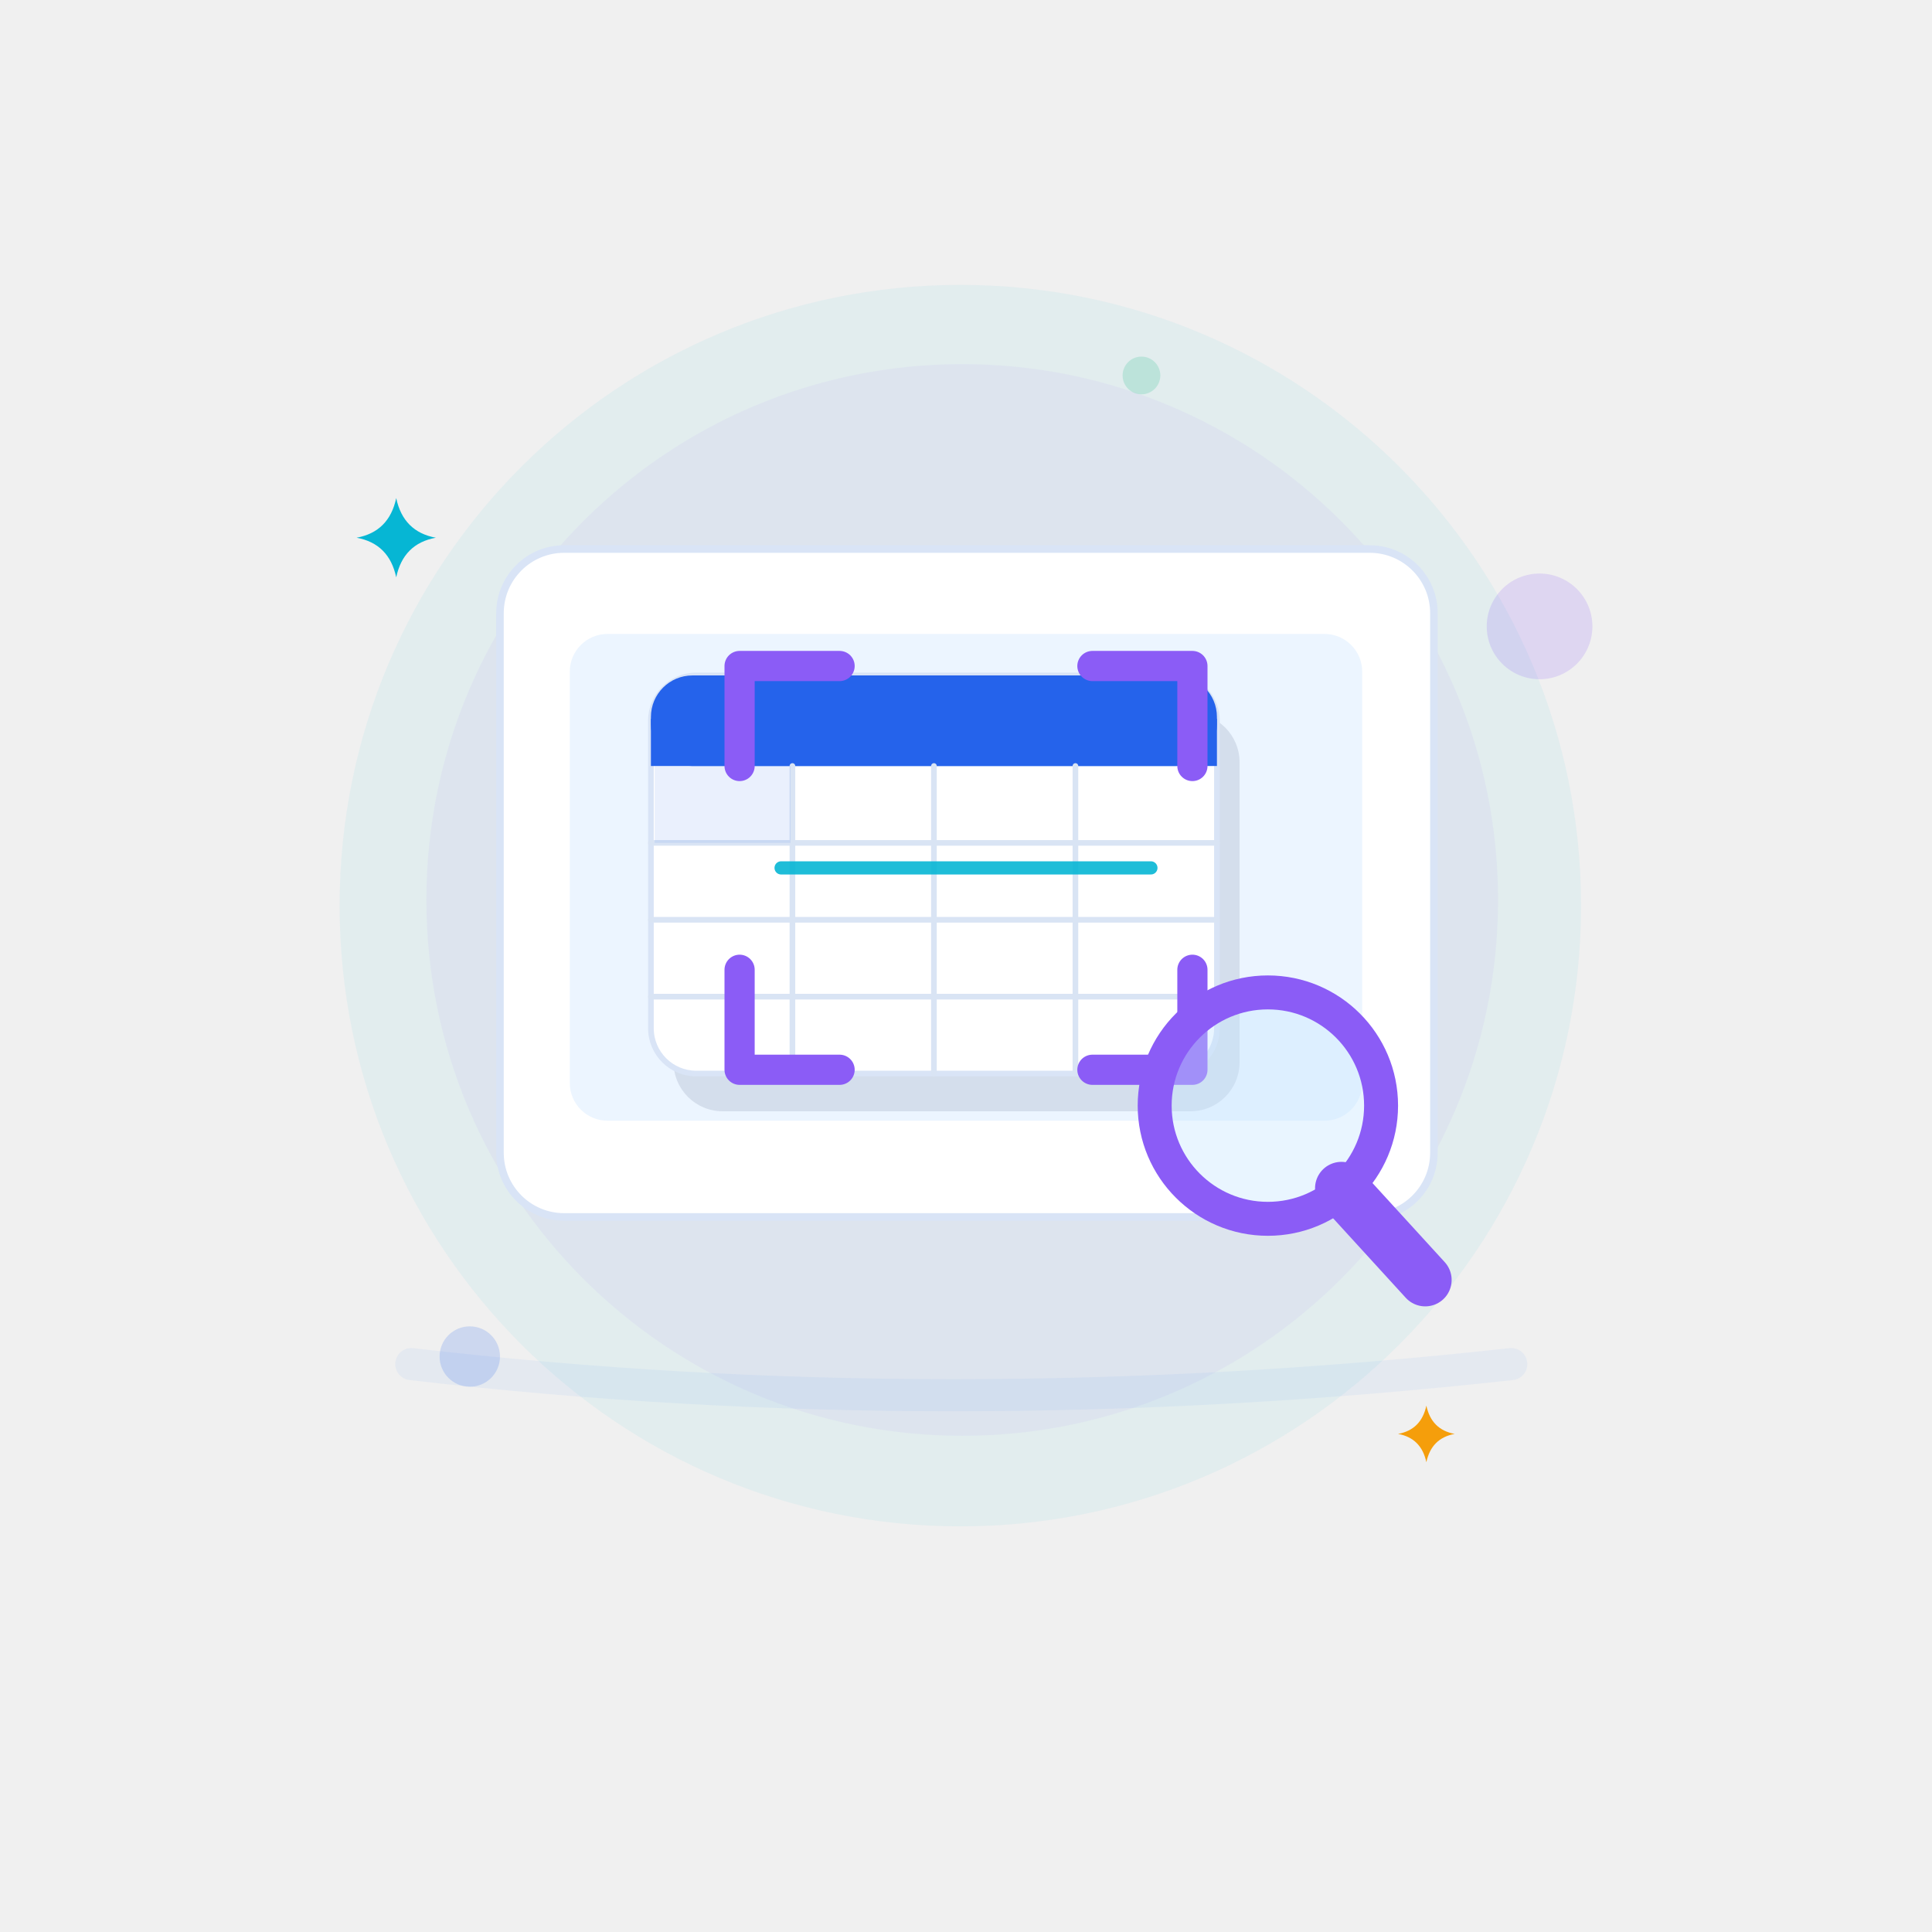
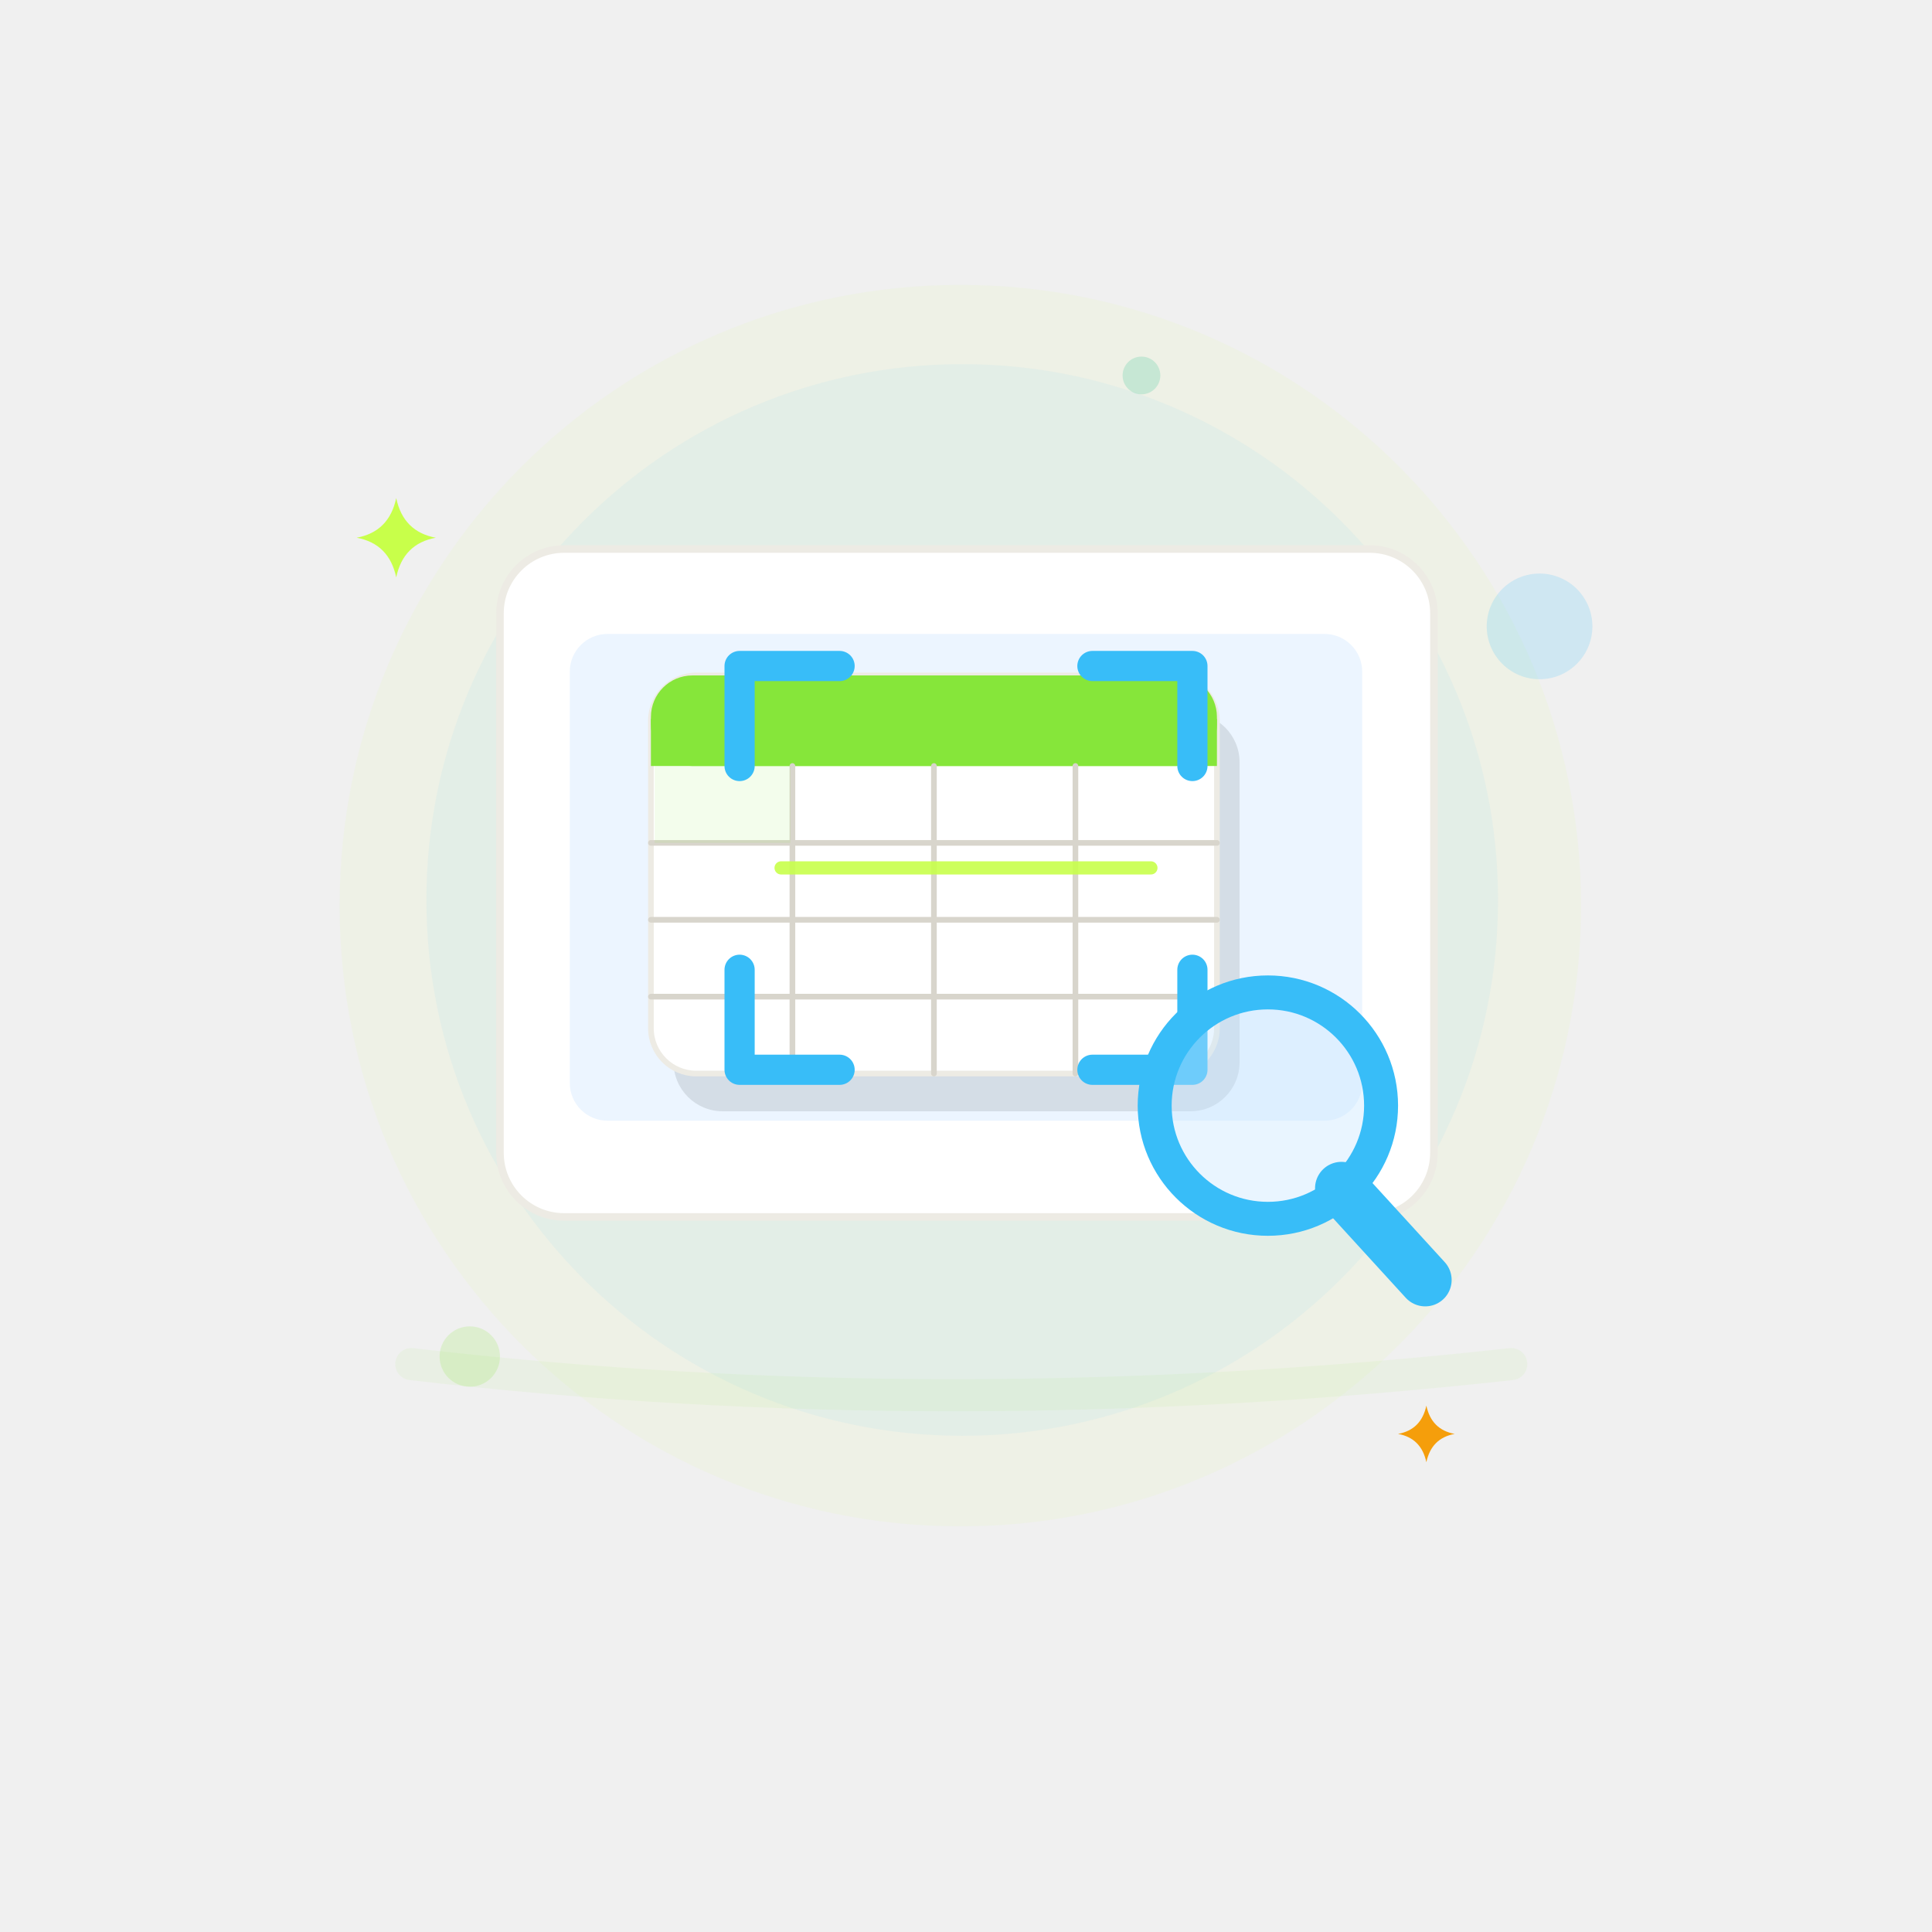
<svg xmlns="http://www.w3.org/2000/svg" width="1024" height="1024" viewBox="0 0 1024 1024" role="img" aria-label="Dytava: empty-ocr">
  <defs>
    <linearGradient id="gradBlue" x1="0" y1="0" x2="1" y2="1">
-       <stop offset="0" stop-color="#06B6D4" />
-       <stop offset=".53" stop-color="#3B82F6" />
-       <stop offset="1" stop-color="#2563EB" />
+       <stop offset="0" stop-color="#C8FF4A" />
+       <stop offset=".53" stop-color="#86E63A" />
+       <stop offset="1" stop-color="#86E63A" />
    </linearGradient>
    <linearGradient id="gradPurple" x1="0" y1="0" x2="1" y2="1">
-       <stop offset="0" stop-color="#A78BFA" />
-       <stop offset="1" stop-color="#7C3AED" />
+       <stop offset="0" stop-color="#BAE6FD" />
+       <stop offset="1" stop-color="#38BDF8" />
    </linearGradient>
    <linearGradient id="gradCyan" x1="0" y1="0" x2="1" y2="1">
-       <stop offset="0" stop-color="#8CEBFF" />
-       <stop offset=".5" stop-color="#22C3EC" />
-       <stop offset="1" stop-color="#2563EB" />
+       <stop offset="0" stop-color="#E2FF85" />
+       <stop offset=".5" stop-color="#C8FF4A" />
+       <stop offset="1" stop-color="#86E63A" />
    </linearGradient>
    <linearGradient id="gradWhite" x1="0" y1="0" x2="1" y2="1">
      <stop offset="0" stop-color="#FFFFFF" />
-       <stop offset="1" stop-color="#EEF5FF" />
+       <stop offset="1" stop-color="#EDEBE4" />
    </linearGradient>
  </defs>
  <g>
-     <circle cx="509" cy="480" r="329" fill="#06B6D4" opacity="0.06" stroke="none" stroke-width="0" />
-     <circle cx="510" cy="477" r="284" fill="#8B5CF6" opacity="0.06" stroke="none" stroke-width="0" />
-     <path d="M218 723Q501 756 801 723" fill="none" stroke="#3B82F6" stroke-width="17" stroke-linecap="round" stroke-linejoin="round" opacity="0.07" />
-     <path d="M210 264 Q213.78 281.85 231 285 Q213.78 288.15 210 306 Q206.22 288.15 189 285 Q206.22 281.85 210 264Z" fill="#06B6D4" stroke="none" stroke-width="0" stroke-linecap="round" stroke-linejoin="round" opacity="1" />
-     <circle cx="816" cy="332" r="28" fill="#8B5CF6" opacity="0.18" stroke="none" stroke-width="0" />
+     <circle cx="509" cy="480" r="329" fill="#C8FF4A" opacity="0.06" stroke="none" stroke-width="0" />
+     <circle cx="510" cy="477" r="284" fill="#38BDF8" opacity="0.06" stroke="none" stroke-width="0" />
+     <path d="M218 723Q501 756 801 723" fill="none" stroke="#86E63A" stroke-width="17" stroke-linecap="round" stroke-linejoin="round" opacity="0.07" />
+     <path d="M210 264 Q213.78 281.85 231 285 Q213.78 288.15 210 306 Q206.22 288.15 189 285 Q206.22 281.85 210 264Z" fill="#C8FF4A" stroke="none" stroke-width="0" stroke-linecap="round" stroke-linejoin="round" opacity="1" />
+     <circle cx="816" cy="332" r="28" fill="#38BDF8" opacity="0.18" stroke="none" stroke-width="0" />
    <path d="M756 745 Q758.7 757.75 771 760 Q758.7 762.25 756 775 Q753.3 762.25 741 760 Q753.3 757.75 756 745Z" fill="#F59E0B" stroke="none" stroke-width="0" stroke-linecap="round" stroke-linejoin="round" opacity="1" />
-     <circle cx="249" cy="719" r="16" fill="#2563EB" opacity="0.18" stroke="none" stroke-width="0" />
+     <circle cx="249" cy="719" r="16" fill="#86E63A" opacity="0.18" stroke="none" stroke-width="0" />
    <circle cx="605" cy="199" r="10" fill="#10B981" opacity="0.18" stroke="none" stroke-width="0" />
-     <rect x="265" y="291" width="495" height="354" rx="34" fill="white" stroke="#D9E4F6" stroke-width="4" opacity="1" />
+     <rect x="265" y="291" width="495" height="354" rx="34" fill="white" stroke="#EDEBE4" stroke-width="4" opacity="1" />
    <rect x="302" y="336" width="420" height="258" rx="20" fill="#ECF5FF" stroke="none" stroke-width="0" opacity="1" />
-     <rect x="357" y="378" width="300" height="211" rx="26" fill="#142253" stroke="none" stroke-width="0" opacity="0.11" />
-     <rect x="345" y="358" width="300" height="211" rx="24" fill="white" stroke="#D9E4F6" stroke-width="3" opacity="1" />
-     <rect x="345" y="358" width="300" height="48" rx="22" fill="#2563EB" stroke="none" stroke-width="0" opacity="1" />
-     <rect x="345" y="381" width="300" height="25" rx="0" fill="#2563EB" stroke="none" stroke-width="0" opacity="1" />
-     <path d="M420.0 406 L420.0 569" stroke="#D9E4F4" stroke-width="3" stroke-linecap="round" opacity="1" fill="none" />
-     <path d="M495.0 406 L495.0 569" stroke="#D9E4F4" stroke-width="3" stroke-linecap="round" opacity="1" fill="none" />
-     <path d="M570.0 406 L570.0 569" stroke="#D9E4F4" stroke-width="3" stroke-linecap="round" opacity="1" fill="none" />
-     <path d="M345 446.75 L645 446.75" stroke="#D9E4F4" stroke-width="3" stroke-linecap="round" opacity="1" fill="none" />
-     <path d="M345 487.5 L645 487.5" stroke="#D9E4F4" stroke-width="3" stroke-linecap="round" opacity="1" fill="none" />
-     <path d="M345 528.25 L645 528.25" stroke="#D9E4F4" stroke-width="3" stroke-linecap="round" opacity="1" fill="none" />
-     <rect x="347" y="406" width="72.0" height="40.75" rx="0" fill="#2563EB" stroke="none" stroke-width="0" opacity="0.1" />
-     <path d="M392.0 406.0V353.0H445.0" fill="none" stroke="#8B5CF6" stroke-width="16" stroke-linecap="round" stroke-linejoin="round" opacity="1" />
-     <path d="M632.0 406.0V353.0H579.0" fill="none" stroke="#8B5CF6" stroke-width="16" stroke-linecap="round" stroke-linejoin="round" opacity="1" />
-     <path d="M392.0 514.0V567.0H445.0" fill="none" stroke="#8B5CF6" stroke-width="16" stroke-linecap="round" stroke-linejoin="round" opacity="1" />
-     <path d="M632.0 514.0V567.0H579.0" fill="none" stroke="#8B5CF6" stroke-width="16" stroke-linecap="round" stroke-linejoin="round" opacity="1" />
-     <path d="M414.0 460 L610.0 460" stroke="#06B6D4" stroke-width="7" stroke-linecap="round" opacity="0.9" fill="none" />
+     <rect x="357" y="378" width="300" height="211" rx="26" fill="#0F1A1C" stroke="none" stroke-width="0" opacity="0.11" />
+     <rect x="345" y="358" width="300" height="211" rx="24" fill="white" stroke="#EDEBE4" stroke-width="3" opacity="1" />
+     <rect x="345" y="358" width="300" height="48" rx="22" fill="#86E63A" stroke="none" stroke-width="0" opacity="1" />
+     <rect x="345" y="381" width="300" height="25" rx="0" fill="#86E63A" stroke="none" stroke-width="0" opacity="1" />
+     <path d="M420.0 406 L420.0 569" stroke="#D8D5CC" stroke-width="3" stroke-linecap="round" opacity="1" fill="none" />
+     <path d="M495.0 406 L495.0 569" stroke="#D8D5CC" stroke-width="3" stroke-linecap="round" opacity="1" fill="none" />
+     <path d="M570.0 406 L570.0 569" stroke="#D8D5CC" stroke-width="3" stroke-linecap="round" opacity="1" fill="none" />
+     <path d="M345 446.75 L645 446.75" stroke="#D8D5CC" stroke-width="3" stroke-linecap="round" opacity="1" fill="none" />
+     <path d="M345 487.5 L645 487.5" stroke="#D8D5CC" stroke-width="3" stroke-linecap="round" opacity="1" fill="none" />
+     <path d="M345 528.25 L645 528.25" stroke="#D8D5CC" stroke-width="3" stroke-linecap="round" opacity="1" fill="none" />
+     <rect x="347" y="406" width="72.0" height="40.75" rx="0" fill="#86E63A" stroke="none" stroke-width="0" opacity="0.1" />
+     <path d="M392.0 406.0V353.0H445.0" fill="none" stroke="#38BDF8" stroke-width="16" stroke-linecap="round" stroke-linejoin="round" opacity="1" />
+     <path d="M632.0 406.0V353.0H579.0" fill="none" stroke="#38BDF8" stroke-width="16" stroke-linecap="round" stroke-linejoin="round" opacity="1" />
+     <path d="M392.0 514.0V567.0H445.0" fill="none" stroke="#38BDF8" stroke-width="16" stroke-linecap="round" stroke-linejoin="round" opacity="1" />
+     <path d="M632.0 514.0V567.0H579.0" fill="none" stroke="#38BDF8" stroke-width="16" stroke-linecap="round" stroke-linejoin="round" opacity="1" />
+     <path d="M414.0 460 L610.0 460" stroke="#C8FF4A" stroke-width="7" stroke-linecap="round" opacity="0.9" fill="none" />
    <circle cx="672" cy="586" r="53.4" fill="#C6E6FE" opacity="0.38" stroke="none" stroke-width="0" />
-     <circle cx="672" cy="586" r="60" fill="none" opacity="1" stroke="#8B5CF6" stroke-width="18" />
-     <path d="M711.0 629.8 l44.4 48.6" fill="none" stroke="#8B5CF6" stroke-width="28" stroke-linecap="round" stroke-linejoin="round" opacity="1" />
+     <circle cx="672" cy="586" r="60" fill="none" opacity="1" stroke="#38BDF8" stroke-width="18" />
+     <path d="M711.0 629.8 l44.4 48.6" fill="none" stroke="#38BDF8" stroke-width="28" stroke-linecap="round" stroke-linejoin="round" opacity="1" />
  </g>
</svg>
